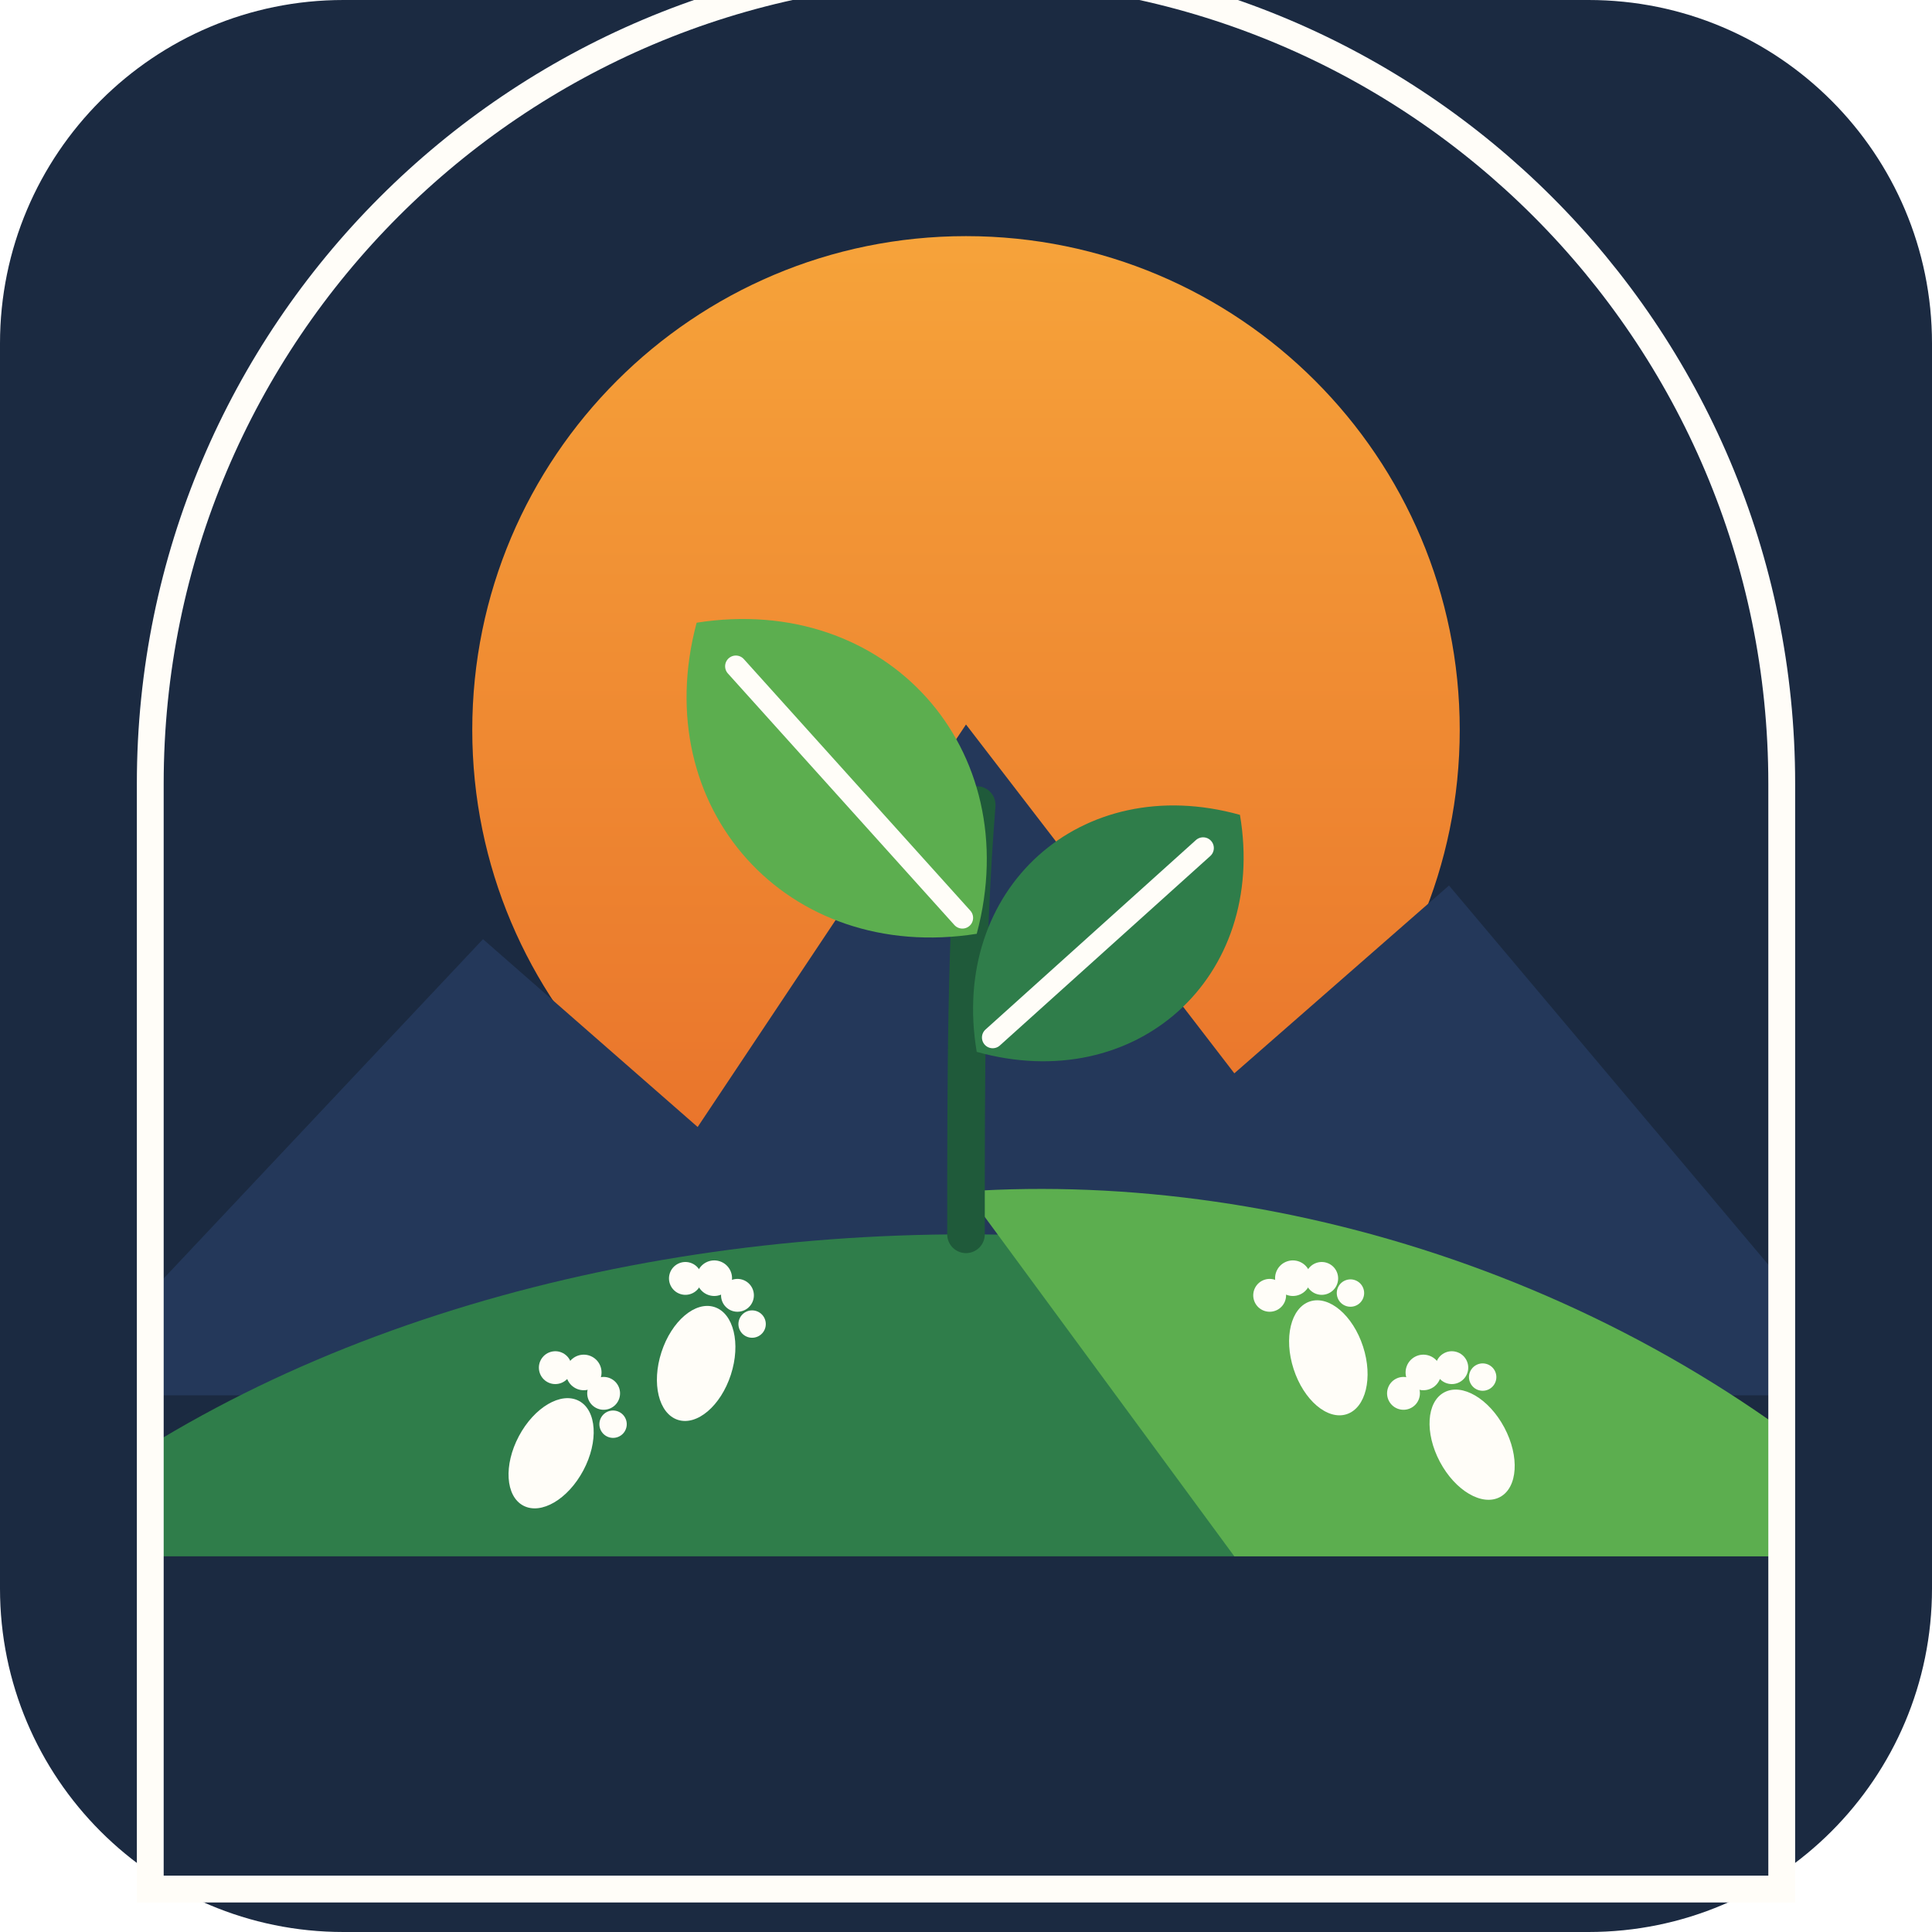
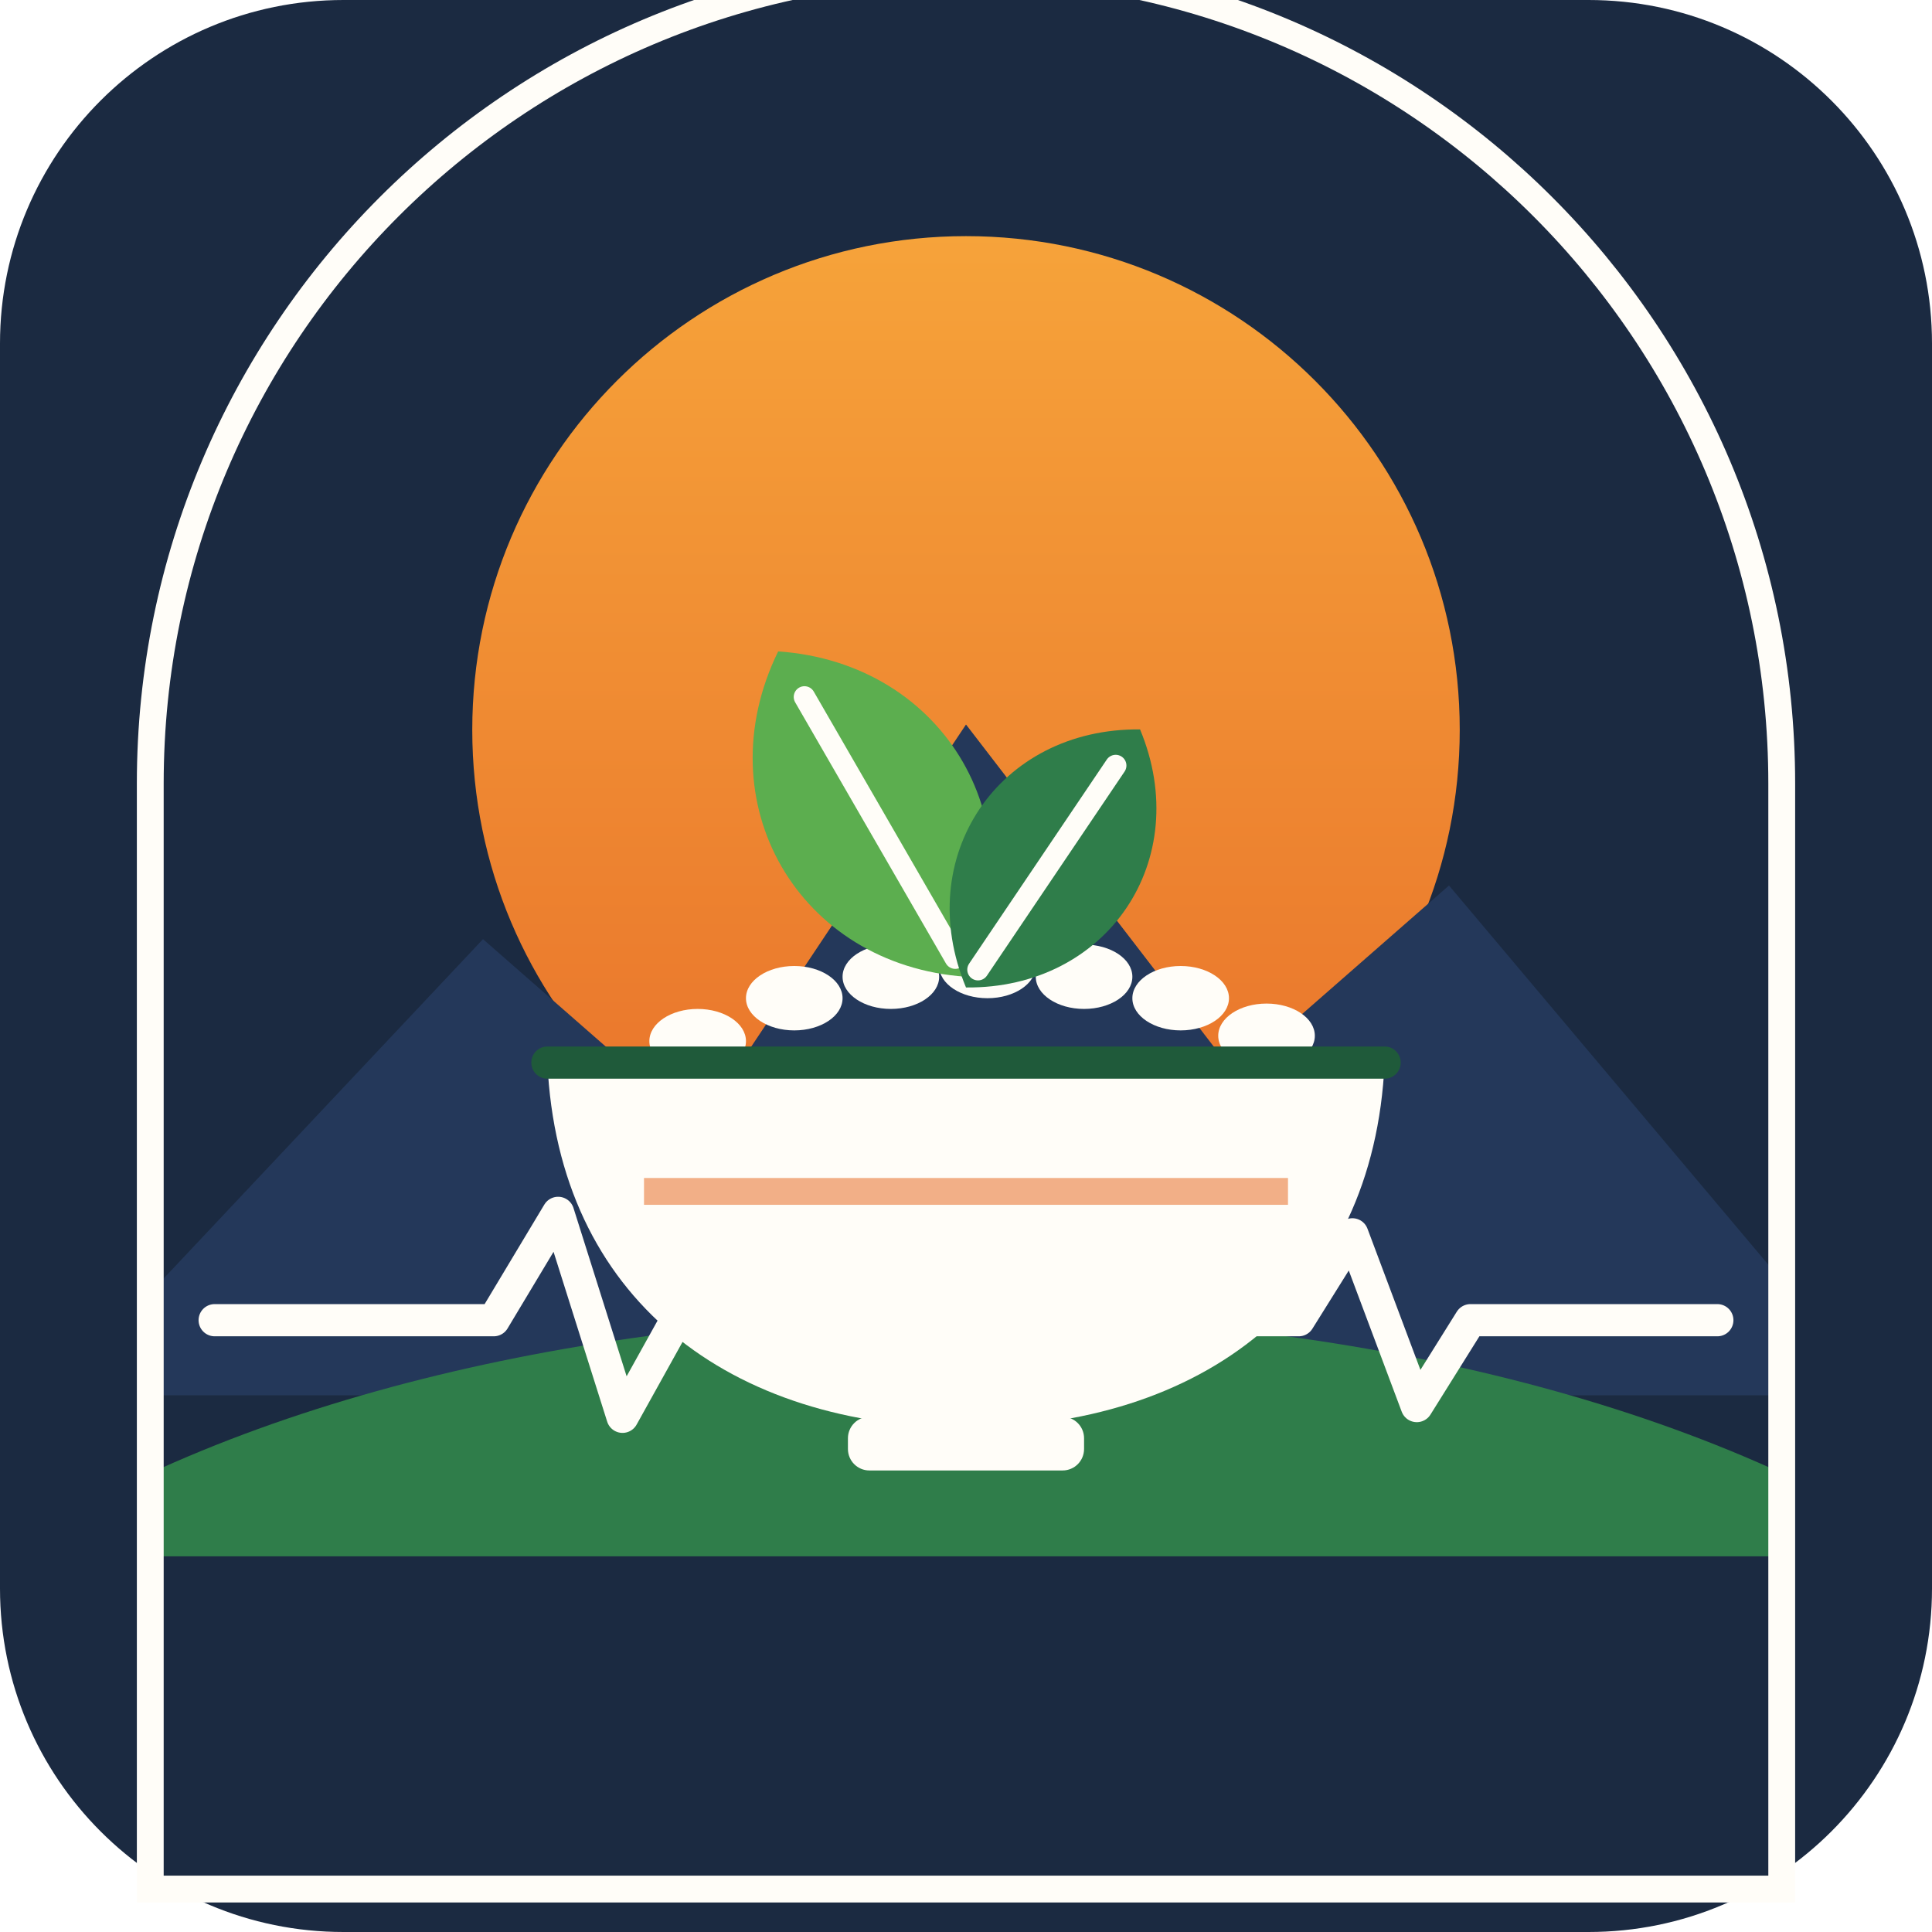
<svg xmlns="http://www.w3.org/2000/svg" viewBox="20 40 360 360">
  <defs>
    <clipPath id="c">
      <path d="M48 392 V186 A152 152 0 0 1 352 186 V392 Z" />
    </clipPath>
    <linearGradient id="sun" x1="0" y1="0" x2="0" y2="1">
      <stop offset="0" stop-color="#f6a33a" />
      <stop offset="1" stop-color="#e8702a" />
    </linearGradient>
  </defs>
  <rect x="20" y="40" width="360" height="360" rx="64" fill="#1b2a41" />
  <g clip-path="url(#c)">
    <rect x="0" y="0" width="400" height="440" fill="#1b2a41" />
    <circle cx="200" cy="176" r="92" fill="url(#sun)" />
    <path d="M30 300 L110 215 L150 250 L200 175 L250 240 L290 205 L370 300Z" fill="#24385a" />
-     <path d="M20 330 C110 250 290 250 380 330Z" fill="#2f7d4a" />
-     <path d="M200 262 C260 258 330 280 380 330 L250 330Z" fill="#5cae4f" />
-     <path d="M200 270 C200 240 200 215 202 190" stroke="#1f5a3a" stroke-width="7" fill="none" stroke-linecap="round" />
-     <g transform="translate(202 214) rotate(-42)">
-       <path d="M0 0 C30 -19.5 30 -58.5 0 -78 C-30 -58.5 -30 -19.5 0 0Z" fill="#5cae4f" />
-       <path d="M0 -4 L0 -67.08" stroke="#fffdf8" stroke-width="4" stroke-linecap="round" fill="none" />
+     <path d="M20 330 C110 270 290 270 380 330Z" fill="#2f7d4a" />
+     <path d="M60 286 H112 L124 266 L136 304 L146 286 H150" stroke="#fffdf8" stroke-width="6" fill="none" stroke-linejoin="round" stroke-linecap="round" />
+     <path d="M250 286 H262 L272 270 L284 302 L294 286 H340" stroke="#fffdf8" stroke-width="6" fill="none" stroke-linejoin="round" stroke-linecap="round" />
+     <ellipse cx="150" cy="234" rx="9" ry="6" fill="#fffdf8" />
+     <ellipse cx="168" cy="226" rx="9" ry="6" fill="#fffdf8" />
+     <ellipse cx="186" cy="222" rx="9" ry="6" fill="#fffdf8" />
+     <ellipse cx="204" cy="220" rx="9" ry="6" fill="#fffdf8" />
+     <ellipse cx="222" cy="222" rx="9" ry="6" fill="#fffdf8" />
+     <ellipse cx="240" cy="226" rx="9" ry="6" fill="#fffdf8" />
+     <ellipse cx="256" cy="233" rx="9" ry="6" fill="#fffdf8" />
+     <path d="M122 238 H278 C276 282 244 306 200 306 C156 306 124 282 122 238Z" fill="#fffdf8" />
+     <path d="M122 238 H278" stroke="#1f5a3a" stroke-width="6" stroke-linecap="round" />
+     <rect x="178" y="304" width="44" height="10" rx="4" fill="#fffdf8" />
+     <path d="M140 262 H260" stroke="#e8702a" stroke-width="5" opacity=".55" />
+     <g transform="translate(200 222) rotate(-30)">
+       <path d="M0 0 C26 -17.5 26 -52.5 0 -70 C-26 -52.5 -26 -17.5 0 0Z" fill="#5cae4f" />
+       <path d="M0 -4 L0 -60.2" stroke="#fffdf8" stroke-width="4" stroke-linecap="round" fill="none" />
    </g>
-     <g transform="translate(202 236) rotate(48)">
-       <path d="M0 0 C26 -16.5 26 -49.5 0 -66 C-26 -49.5 -26 -16.5 0 0Z" fill="#2f7d4a" />
-       <path d="M0 -4 L0 -56.76" stroke="#fffdf8" stroke-width="4" stroke-linecap="round" fill="none" />
-     </g>
-     <g transform="translate(118 316) rotate(28) scale(0.85)">
-       <ellipse cx="2" cy="-8" rx="8" ry="13" fill="#fffdf8" />
-       <circle cx="-6" cy="-25" r="3.6" fill="#fffdf8" />
-       <circle cx="0" cy="-27" r="3.9" fill="#fffdf8" />
-       <circle cx="6" cy="-25" r="3.6" fill="#fffdf8" />
-       <circle cx="11" cy="-20" r="3.0" fill="#fffdf8" />
-     </g>
-     <g transform="translate(146 300) rotate(18) scale(0.85)">
-       <ellipse cx="2" cy="-8" rx="8" ry="13" fill="#fffdf8" />
-       <circle cx="-6" cy="-25" r="3.6" fill="#fffdf8" />
-       <circle cx="0" cy="-27" r="3.9" fill="#fffdf8" />
-       <circle cx="6" cy="-25" r="3.6" fill="#fffdf8" />
-       <circle cx="11" cy="-20" r="3.0" fill="#fffdf8" />
-     </g>
-     <g transform="translate(268 300) rotate(-18) scale(0.85)">
-       <ellipse cx="2" cy="-8" rx="8" ry="13" fill="#fffdf8" />
-       <circle cx="-6" cy="-25" r="3.6" fill="#fffdf8" />
-       <circle cx="0" cy="-27" r="3.9" fill="#fffdf8" />
-       <circle cx="6" cy="-25" r="3.6" fill="#fffdf8" />
-       <circle cx="11" cy="-20" r="3.0" fill="#fffdf8" />
-     </g>
-     <g transform="translate(296 316) rotate(-28) scale(0.85)">
-       <ellipse cx="2" cy="-8" rx="8" ry="13" fill="#fffdf8" />
-       <circle cx="-6" cy="-25" r="3.6" fill="#fffdf8" />
-       <circle cx="0" cy="-27" r="3.9" fill="#fffdf8" />
-       <circle cx="6" cy="-25" r="3.6" fill="#fffdf8" />
-       <circle cx="11" cy="-20" r="3.0" fill="#fffdf8" />
+     <g transform="translate(200 224) rotate(34)">
+       <path d="M0 0 C22 -14.5 22 -43.5 0 -58 C-22 -43.5 -22 -14.5 0 0Z" fill="#2f7d4a" />
+       <path d="M0 -4 L0 -49.88" stroke="#fffdf8" stroke-width="4" stroke-linecap="round" fill="none" />
    </g>
  </g>
  <path d="M48 392 V186 A152 152 0 0 1 352 186 V392 Z" fill="none" stroke="#fffdf8" stroke-width="5" />
</svg>
